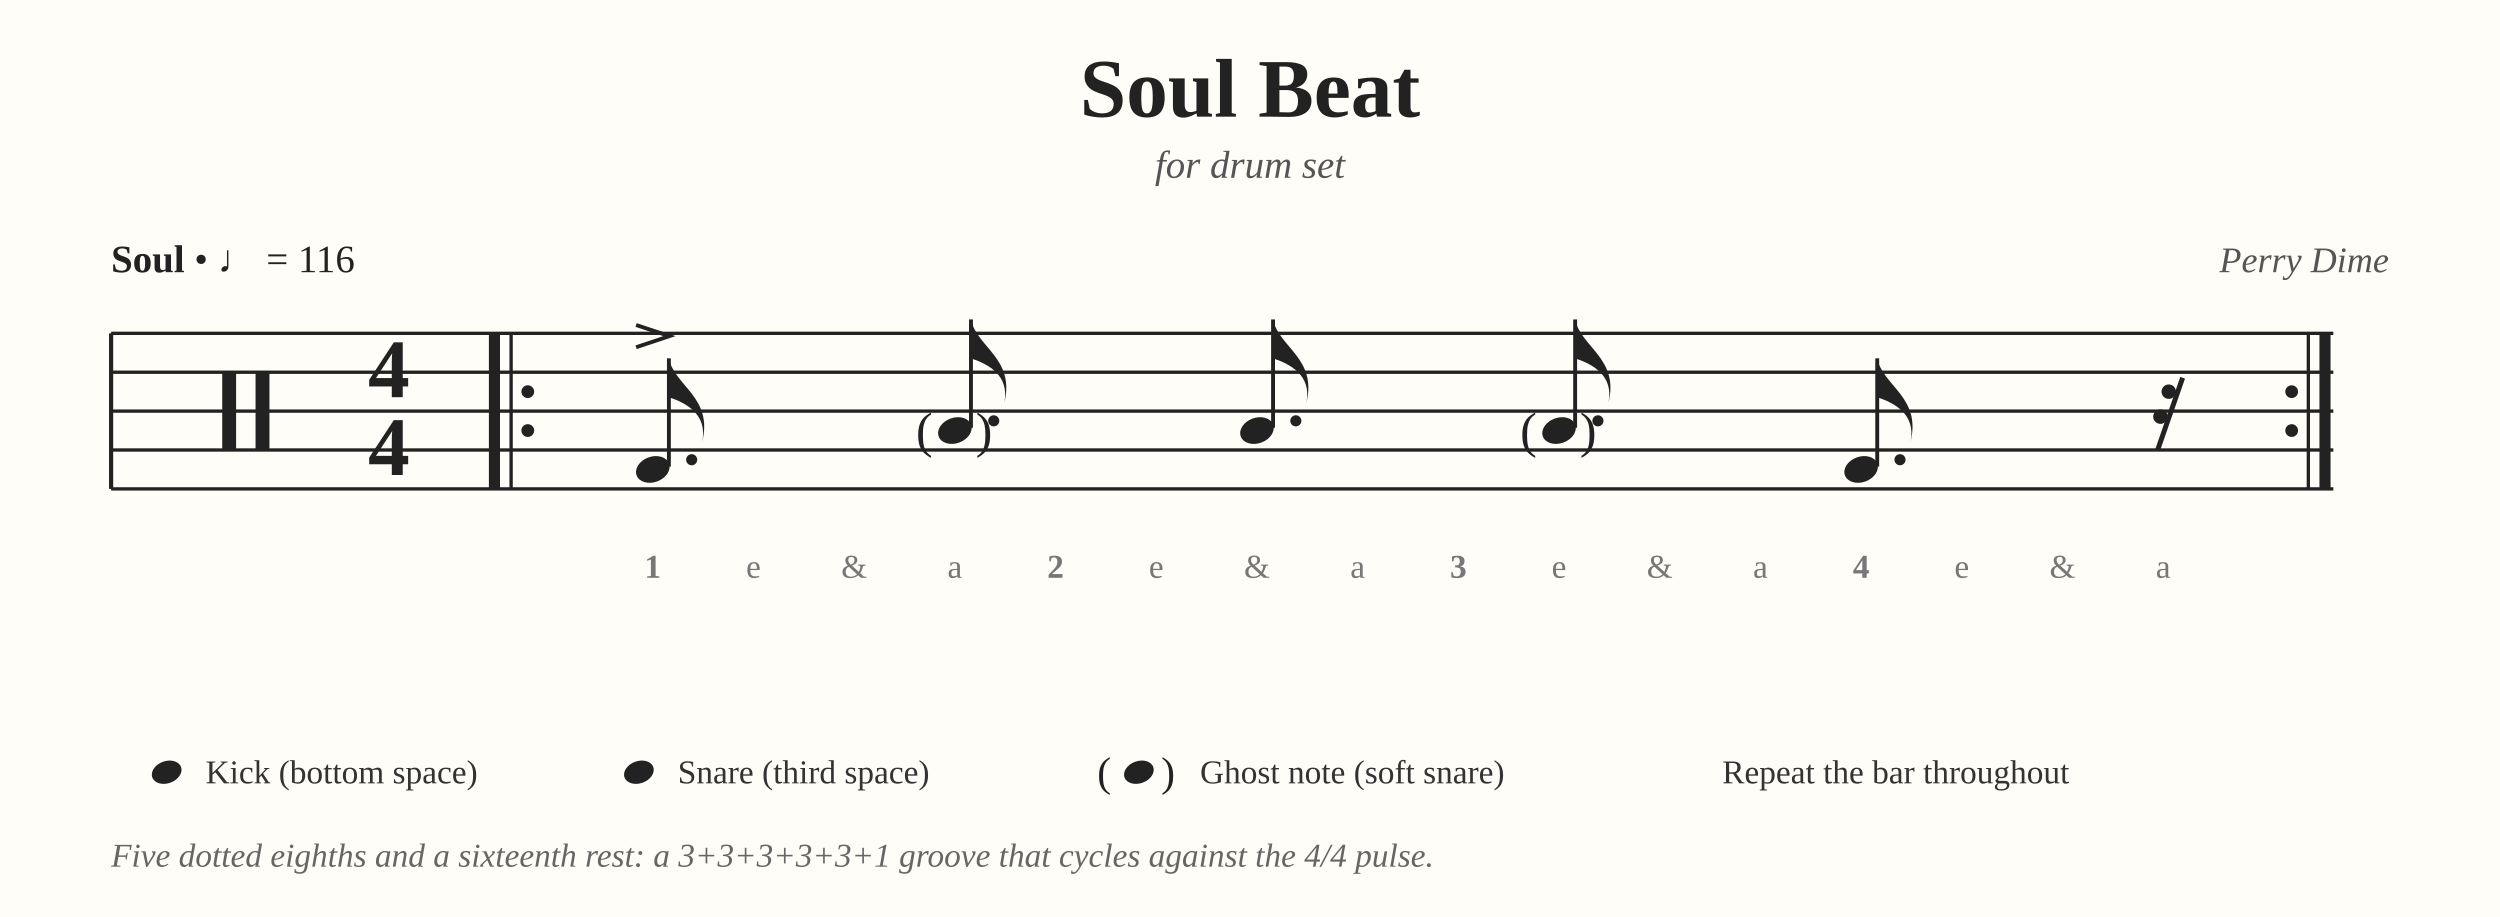
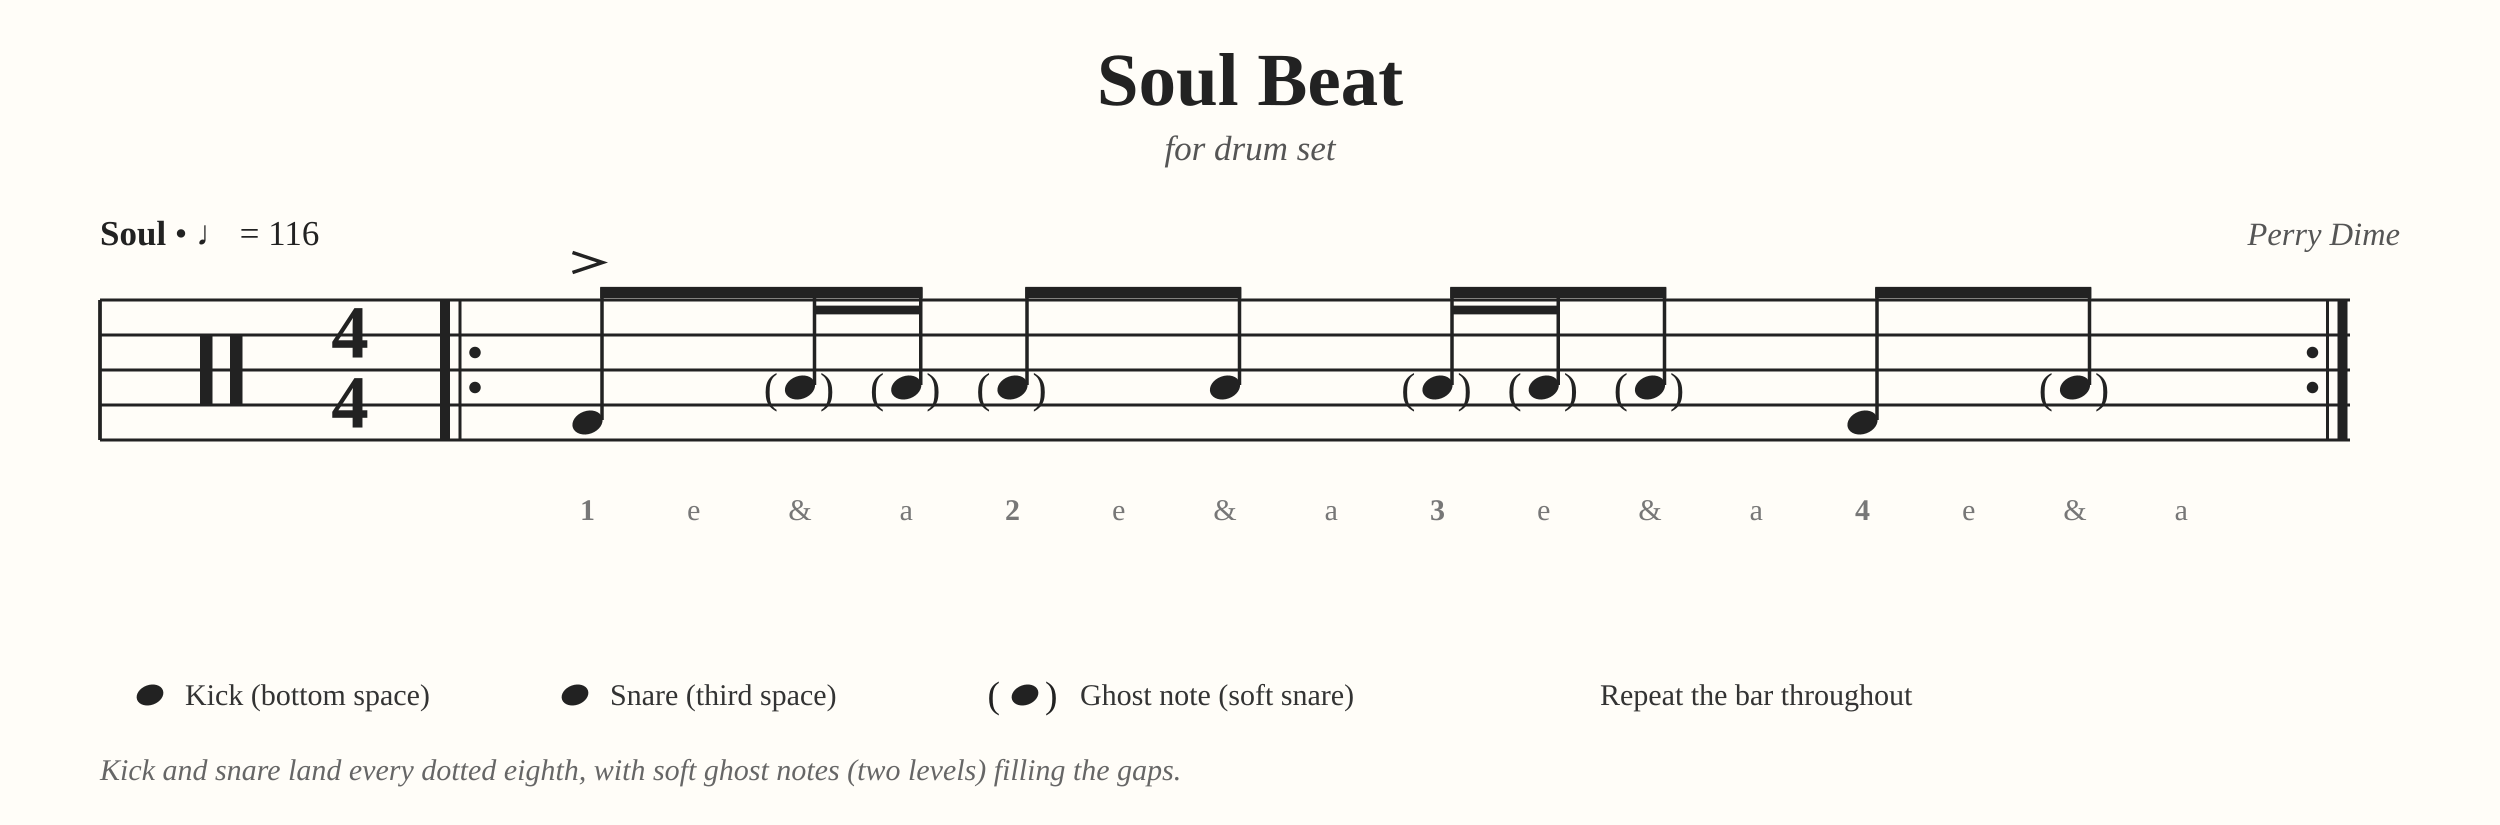
- <svg xmlns="http://www.w3.org/2000/svg" viewBox="0 0 900 330" width="900" height="330" font-family="Georgia, 'Times New Roman', serif">
-   <rect width="900" height="330" fill="#fffdf8" />
-   <text x="450.0" y="42" text-anchor="middle" font-size="30" font-weight="bold" fill="#222">Soul Beat</text>
-   <text x="450.0" y="64" text-anchor="middle" font-size="14" font-style="italic" fill="#555">for drum set</text>
+ <svg xmlns="http://www.w3.org/2000/svg" viewBox="0 0 1000 330" width="1000" height="330" font-family="Georgia, 'Times New Roman', serif">
+   <rect width="1000" height="330" fill="#fffdf8" />
+   <text x="500.0" y="42" text-anchor="middle" font-size="30" font-weight="bold" fill="#222">Soul Beat</text>
+   <text x="500.0" y="64" text-anchor="middle" font-size="14" font-style="italic" fill="#555">for drum set</text>
  <text x="40" y="98" font-size="14" fill="#222">
    <tspan font-weight="bold">Soul</tspan> • ♩ = 116</text>
-   <text x="860" y="98" text-anchor="end" font-size="13" font-style="italic" fill="#555">Perry Dime</text>
-   <line x1="40" y1="120" x2="840" y2="120" stroke="#222" stroke-width="1.2" />
-   <line x1="40" y1="134" x2="840" y2="134" stroke="#222" stroke-width="1.2" />
-   <line x1="40" y1="148" x2="840" y2="148" stroke="#222" stroke-width="1.2" />
-   <line x1="40" y1="162" x2="840" y2="162" stroke="#222" stroke-width="1.2" />
-   <line x1="40" y1="176" x2="840" y2="176" stroke="#222" stroke-width="1.2" />
+   <text x="960" y="98" text-anchor="end" font-size="13" font-style="italic" fill="#555">Perry Dime</text>
+   <line x1="40" y1="120" x2="940" y2="120" stroke="#222" stroke-width="1.2" />
+   <line x1="40" y1="134" x2="940" y2="134" stroke="#222" stroke-width="1.2" />
+   <line x1="40" y1="148" x2="940" y2="148" stroke="#222" stroke-width="1.2" />
+   <line x1="40" y1="162" x2="940" y2="162" stroke="#222" stroke-width="1.2" />
+   <line x1="40" y1="176" x2="940" y2="176" stroke="#222" stroke-width="1.2" />
  <line x1="40" y1="120" x2="40" y2="176" stroke="#222" stroke-width="1.5" />
  <rect x="80" y="134" width="5" height="28" fill="#222" />
  <rect x="92" y="134" width="5" height="28" fill="#222" />
  <text x="140" y="143" text-anchor="middle" font-size="30" font-weight="bold" fill="#222">4</text>
  <text x="140" y="171" text-anchor="middle" font-size="30" font-weight="bold" fill="#222">4</text>
  <line x1="178" y1="120" x2="178" y2="176" stroke="#222" stroke-width="4" />
  <line x1="184" y1="120" x2="184" y2="176" stroke="#222" stroke-width="1.2" />
  <circle cx="190" cy="141.0" r="2.3" fill="#222" />
  <circle cx="190" cy="155.0" r="2.3" fill="#222" />
-   <line x1="831" y1="120" x2="831" y2="176" stroke="#222" stroke-width="1.2" />
-   <line x1="837" y1="120" x2="837" y2="176" stroke="#222" stroke-width="4" />
-   <circle cx="825" cy="141.0" r="2.3" fill="#222" />
-   <circle cx="825" cy="155.0" r="2.3" fill="#222" />
+   <line x1="931" y1="120" x2="931" y2="176" stroke="#222" stroke-width="1.2" />
+   <line x1="937" y1="120" x2="937" y2="176" stroke="#222" stroke-width="4" />
+   <circle cx="925" cy="141.0" r="2.3" fill="#222" />
+   <circle cx="925" cy="155.0" r="2.3" fill="#222" />
  <ellipse cx="235.0" cy="169.0" rx="6.2" ry="4.6" transform="rotate(-20 235.0 169.0)" fill="#222" />
-   <line x1="240.8" y1="168.0" x2="240.8" y2="129.0" stroke="#222" stroke-width="1.4" />
-   <path d="M240.8 129.0 c 2 10 16 14 12 30 c 2 -10 -6 -14 -12 -16 z" fill="#222" />
-   <circle cx="249.0" cy="165.5" r="2" fill="#222" />
-   <path d="M229.0 117.0 L241.0 121.0 L229.0 125.0" fill="none" stroke="#222" stroke-width="1.4" />
-   <text x="329.75" y="161.0" font-size="18" fill="#222">(</text>
-   <text x="351.25" y="161.0" font-size="18" fill="#222">)</text>
-   <ellipse cx="343.75" cy="155.0" rx="6.2" ry="4.6" transform="rotate(-20 343.75 155.0)" fill="#222" />
-   <line x1="349.55" y1="154.0" x2="349.55" y2="115.0" stroke="#222" stroke-width="1.4" />
-   <path d="M349.55 115.0 c 2 10 16 14 12 30 c 2 -10 -6 -14 -12 -16 z" fill="#222" />
-   <circle cx="357.75" cy="151.5" r="2" fill="#222" />
-   <ellipse cx="452.5" cy="155.0" rx="6.2" ry="4.6" transform="rotate(-20 452.5 155.0)" fill="#222" />
-   <line x1="458.3" y1="154.0" x2="458.3" y2="115.0" stroke="#222" stroke-width="1.4" />
-   <path d="M458.3 115.0 c 2 10 16 14 12 30 c 2 -10 -6 -14 -12 -16 z" fill="#222" />
-   <circle cx="466.5" cy="151.5" r="2" fill="#222" />
-   <text x="547.25" y="161.0" font-size="18" fill="#222">(</text>
-   <text x="568.75" y="161.0" font-size="18" fill="#222">)</text>
-   <ellipse cx="561.25" cy="155.0" rx="6.2" ry="4.6" transform="rotate(-20 561.25 155.0)" fill="#222" />
-   <line x1="567.05" y1="154.0" x2="567.05" y2="115.0" stroke="#222" stroke-width="1.4" />
-   <path d="M567.05 115.0 c 2 10 16 14 12 30 c 2 -10 -6 -14 -12 -16 z" fill="#222" />
-   <circle cx="575.25" cy="151.5" r="2" fill="#222" />
-   <ellipse cx="670.0" cy="169.0" rx="6.2" ry="4.6" transform="rotate(-20 670.0 169.0)" fill="#222" />
-   <line x1="675.8" y1="168.0" x2="675.8" y2="129.0" stroke="#222" stroke-width="1.4" />
-   <path d="M675.8 129.0 c 2 10 16 14 12 30 c 2 -10 -6 -14 -12 -16 z" fill="#222" />
-   <circle cx="684.0" cy="165.5" r="2" fill="#222" />
-   <circle cx="780.75" cy="141" r="2.6" fill="#222" />
-   <circle cx="777.75" cy="150" r="2.6" fill="#222" />
-   <path d="M785.75 136 L776.75 162" stroke="#222" stroke-width="1.8" fill="none" />
+   <line x1="240.8" y1="168.0" x2="240.8" y2="115.0" stroke="#222" stroke-width="1.4" />
+   <text x="305.5" y="161.0" font-size="17" fill="#222">(</text>
+   <text x="328.0" y="161.0" font-size="17" fill="#222">)</text>
+   <ellipse cx="320.0" cy="155.0" rx="6.2" ry="4.6" transform="rotate(-20 320.0 155.0)" fill="#222" />
+   <line x1="325.8" y1="154.0" x2="325.8" y2="115.0" stroke="#222" stroke-width="1.4" />
+   <text x="348.0" y="161.0" font-size="17" fill="#222">(</text>
+   <text x="370.5" y="161.0" font-size="17" fill="#222">)</text>
+   <ellipse cx="362.5" cy="155.0" rx="6.2" ry="4.6" transform="rotate(-20 362.5 155.0)" fill="#222" />
+   <line x1="368.3" y1="154.0" x2="368.3" y2="115.0" stroke="#222" stroke-width="1.4" />
+   <text x="390.5" y="161.0" font-size="17" fill="#222">(</text>
+   <text x="413.0" y="161.0" font-size="17" fill="#222">)</text>
+   <ellipse cx="405.0" cy="155.0" rx="6.2" ry="4.6" transform="rotate(-20 405.0 155.0)" fill="#222" />
+   <line x1="410.8" y1="154.0" x2="410.8" y2="115.0" stroke="#222" stroke-width="1.4" />
+   <ellipse cx="490.0" cy="155.0" rx="6.2" ry="4.6" transform="rotate(-20 490.0 155.0)" fill="#222" />
+   <line x1="495.8" y1="154.0" x2="495.8" y2="115.0" stroke="#222" stroke-width="1.4" />
+   <text x="560.5" y="161.0" font-size="17" fill="#222">(</text>
+   <text x="583.0" y="161.0" font-size="17" fill="#222">)</text>
+   <ellipse cx="575.0" cy="155.0" rx="6.2" ry="4.6" transform="rotate(-20 575.0 155.0)" fill="#222" />
+   <line x1="580.8" y1="154.0" x2="580.8" y2="115.0" stroke="#222" stroke-width="1.4" />
+   <text x="603.0" y="161.0" font-size="17" fill="#222">(</text>
+   <text x="625.5" y="161.0" font-size="17" fill="#222">)</text>
+   <ellipse cx="617.5" cy="155.0" rx="6.2" ry="4.6" transform="rotate(-20 617.5 155.0)" fill="#222" />
+   <line x1="623.3" y1="154.0" x2="623.3" y2="115.0" stroke="#222" stroke-width="1.4" />
+   <text x="645.5" y="161.0" font-size="17" fill="#222">(</text>
+   <text x="668.0" y="161.0" font-size="17" fill="#222">)</text>
+   <ellipse cx="660.0" cy="155.0" rx="6.2" ry="4.6" transform="rotate(-20 660.0 155.0)" fill="#222" />
+   <line x1="665.8" y1="154.0" x2="665.8" y2="115.0" stroke="#222" stroke-width="1.4" />
+   <ellipse cx="745.0" cy="169.0" rx="6.2" ry="4.6" transform="rotate(-20 745.0 169.0)" fill="#222" />
+   <line x1="750.8" y1="168.0" x2="750.8" y2="115.0" stroke="#222" stroke-width="1.4" />
+   <text x="815.5" y="161.0" font-size="17" fill="#222">(</text>
+   <text x="838.0" y="161.0" font-size="17" fill="#222">)</text>
+   <ellipse cx="830.0" cy="155.0" rx="6.2" ry="4.6" transform="rotate(-20 830.0 155.0)" fill="#222" />
+   <line x1="835.8" y1="154.0" x2="835.8" y2="115.0" stroke="#222" stroke-width="1.4" />
+   <line x1="240.1" y1="117.0" x2="369.0" y2="117.0" stroke="#222" stroke-width="4.5" />
+   <line x1="325.8" y1="124.0" x2="368.3" y2="124.0" stroke="#222" stroke-width="3.5" />
+   <line x1="410.1" y1="117.0" x2="496.5" y2="117.0" stroke="#222" stroke-width="4.5" />
+   <line x1="580.1" y1="117.0" x2="666.5" y2="117.0" stroke="#222" stroke-width="4.5" />
+   <line x1="580.8" y1="124.0" x2="623.3" y2="124.0" stroke="#222" stroke-width="3.5" />
+   <line x1="750.1" y1="117.0" x2="836.5" y2="117.0" stroke="#222" stroke-width="4.5" />
+   <path d="M229.0 101.0 L241.0 105.0 L229.0 109.0" fill="none" stroke="#222" stroke-width="1.4" />
  <text x="235.0" y="208" text-anchor="middle" font-size="12" font-weight="bold" fill="#777">1</text>
-   <text x="271.25" y="208" text-anchor="middle" font-size="12" font-weight="normal" fill="#777">e</text>
-   <text x="307.5" y="208" text-anchor="middle" font-size="12" font-weight="normal" fill="#777">&amp;</text>
-   <text x="343.75" y="208" text-anchor="middle" font-size="12" font-weight="normal" fill="#777">a</text>
-   <text x="380.0" y="208" text-anchor="middle" font-size="12" font-weight="bold" fill="#777">2</text>
-   <text x="416.25" y="208" text-anchor="middle" font-size="12" font-weight="normal" fill="#777">e</text>
-   <text x="452.5" y="208" text-anchor="middle" font-size="12" font-weight="normal" fill="#777">&amp;</text>
-   <text x="488.75" y="208" text-anchor="middle" font-size="12" font-weight="normal" fill="#777">a</text>
-   <text x="525.0" y="208" text-anchor="middle" font-size="12" font-weight="bold" fill="#777">3</text>
-   <text x="561.25" y="208" text-anchor="middle" font-size="12" font-weight="normal" fill="#777">e</text>
-   <text x="597.5" y="208" text-anchor="middle" font-size="12" font-weight="normal" fill="#777">&amp;</text>
-   <text x="633.75" y="208" text-anchor="middle" font-size="12" font-weight="normal" fill="#777">a</text>
-   <text x="670.0" y="208" text-anchor="middle" font-size="12" font-weight="bold" fill="#777">4</text>
-   <text x="706.25" y="208" text-anchor="middle" font-size="12" font-weight="normal" fill="#777">e</text>
-   <text x="742.5" y="208" text-anchor="middle" font-size="12" font-weight="normal" fill="#777">&amp;</text>
-   <text x="778.75" y="208" text-anchor="middle" font-size="12" font-weight="normal" fill="#777">a</text>
+   <text x="277.5" y="208" text-anchor="middle" font-size="12" font-weight="normal" fill="#777">e</text>
+   <text x="320.0" y="208" text-anchor="middle" font-size="12" font-weight="normal" fill="#777">&amp;</text>
+   <text x="362.5" y="208" text-anchor="middle" font-size="12" font-weight="normal" fill="#777">a</text>
+   <text x="405.0" y="208" text-anchor="middle" font-size="12" font-weight="bold" fill="#777">2</text>
+   <text x="447.5" y="208" text-anchor="middle" font-size="12" font-weight="normal" fill="#777">e</text>
+   <text x="490.0" y="208" text-anchor="middle" font-size="12" font-weight="normal" fill="#777">&amp;</text>
+   <text x="532.5" y="208" text-anchor="middle" font-size="12" font-weight="normal" fill="#777">a</text>
+   <text x="575.0" y="208" text-anchor="middle" font-size="12" font-weight="bold" fill="#777">3</text>
+   <text x="617.5" y="208" text-anchor="middle" font-size="12" font-weight="normal" fill="#777">e</text>
+   <text x="660.0" y="208" text-anchor="middle" font-size="12" font-weight="normal" fill="#777">&amp;</text>
+   <text x="702.5" y="208" text-anchor="middle" font-size="12" font-weight="normal" fill="#777">a</text>
+   <text x="745.0" y="208" text-anchor="middle" font-size="12" font-weight="bold" fill="#777">4</text>
+   <text x="787.5" y="208" text-anchor="middle" font-size="12" font-weight="normal" fill="#777">e</text>
+   <text x="830.0" y="208" text-anchor="middle" font-size="12" font-weight="normal" fill="#777">&amp;</text>
+   <text x="872.5" y="208" text-anchor="middle" font-size="12" font-weight="normal" fill="#777">a</text>
  <ellipse cx="60" cy="278" rx="5.5" ry="4" transform="rotate(-20 60 278)" fill="#222" />
  <text x="74" y="282" font-size="12" fill="#333">Kick (bottom space)</text>
  <ellipse cx="230" cy="278" rx="5.5" ry="4" transform="rotate(-20 230 278)" fill="#222" />
  <text x="244" y="282" font-size="12" fill="#333">Snare (third space)</text>
  <text x="395" y="283" font-size="15" fill="#222">(</text>
  <ellipse cx="410" cy="278" rx="5.5" ry="4" transform="rotate(-20 410 278)" fill="#222" />
  <text x="418" y="283" font-size="15" fill="#222">)</text>
  <text x="432" y="282" font-size="12" fill="#333">Ghost note (soft snare)</text>
-   <text x="620" y="282" font-size="12" fill="#333">Repeat the bar throughout</text>
-   <text x="40" y="312" font-size="12" font-style="italic" fill="#666">Five dotted eighths and a sixteenth rest: a 3+3+3+3+3+1 groove that cycles against the 4/4 pulse.</text>
+   <text x="640" y="282" font-size="12" fill="#333">Repeat the bar throughout</text>
+   <text x="40" y="312" font-size="12" font-style="italic" fill="#666">Kick and snare land every dotted eighth, with soft ghost notes (two levels) filling the gaps.</text>
</svg>
